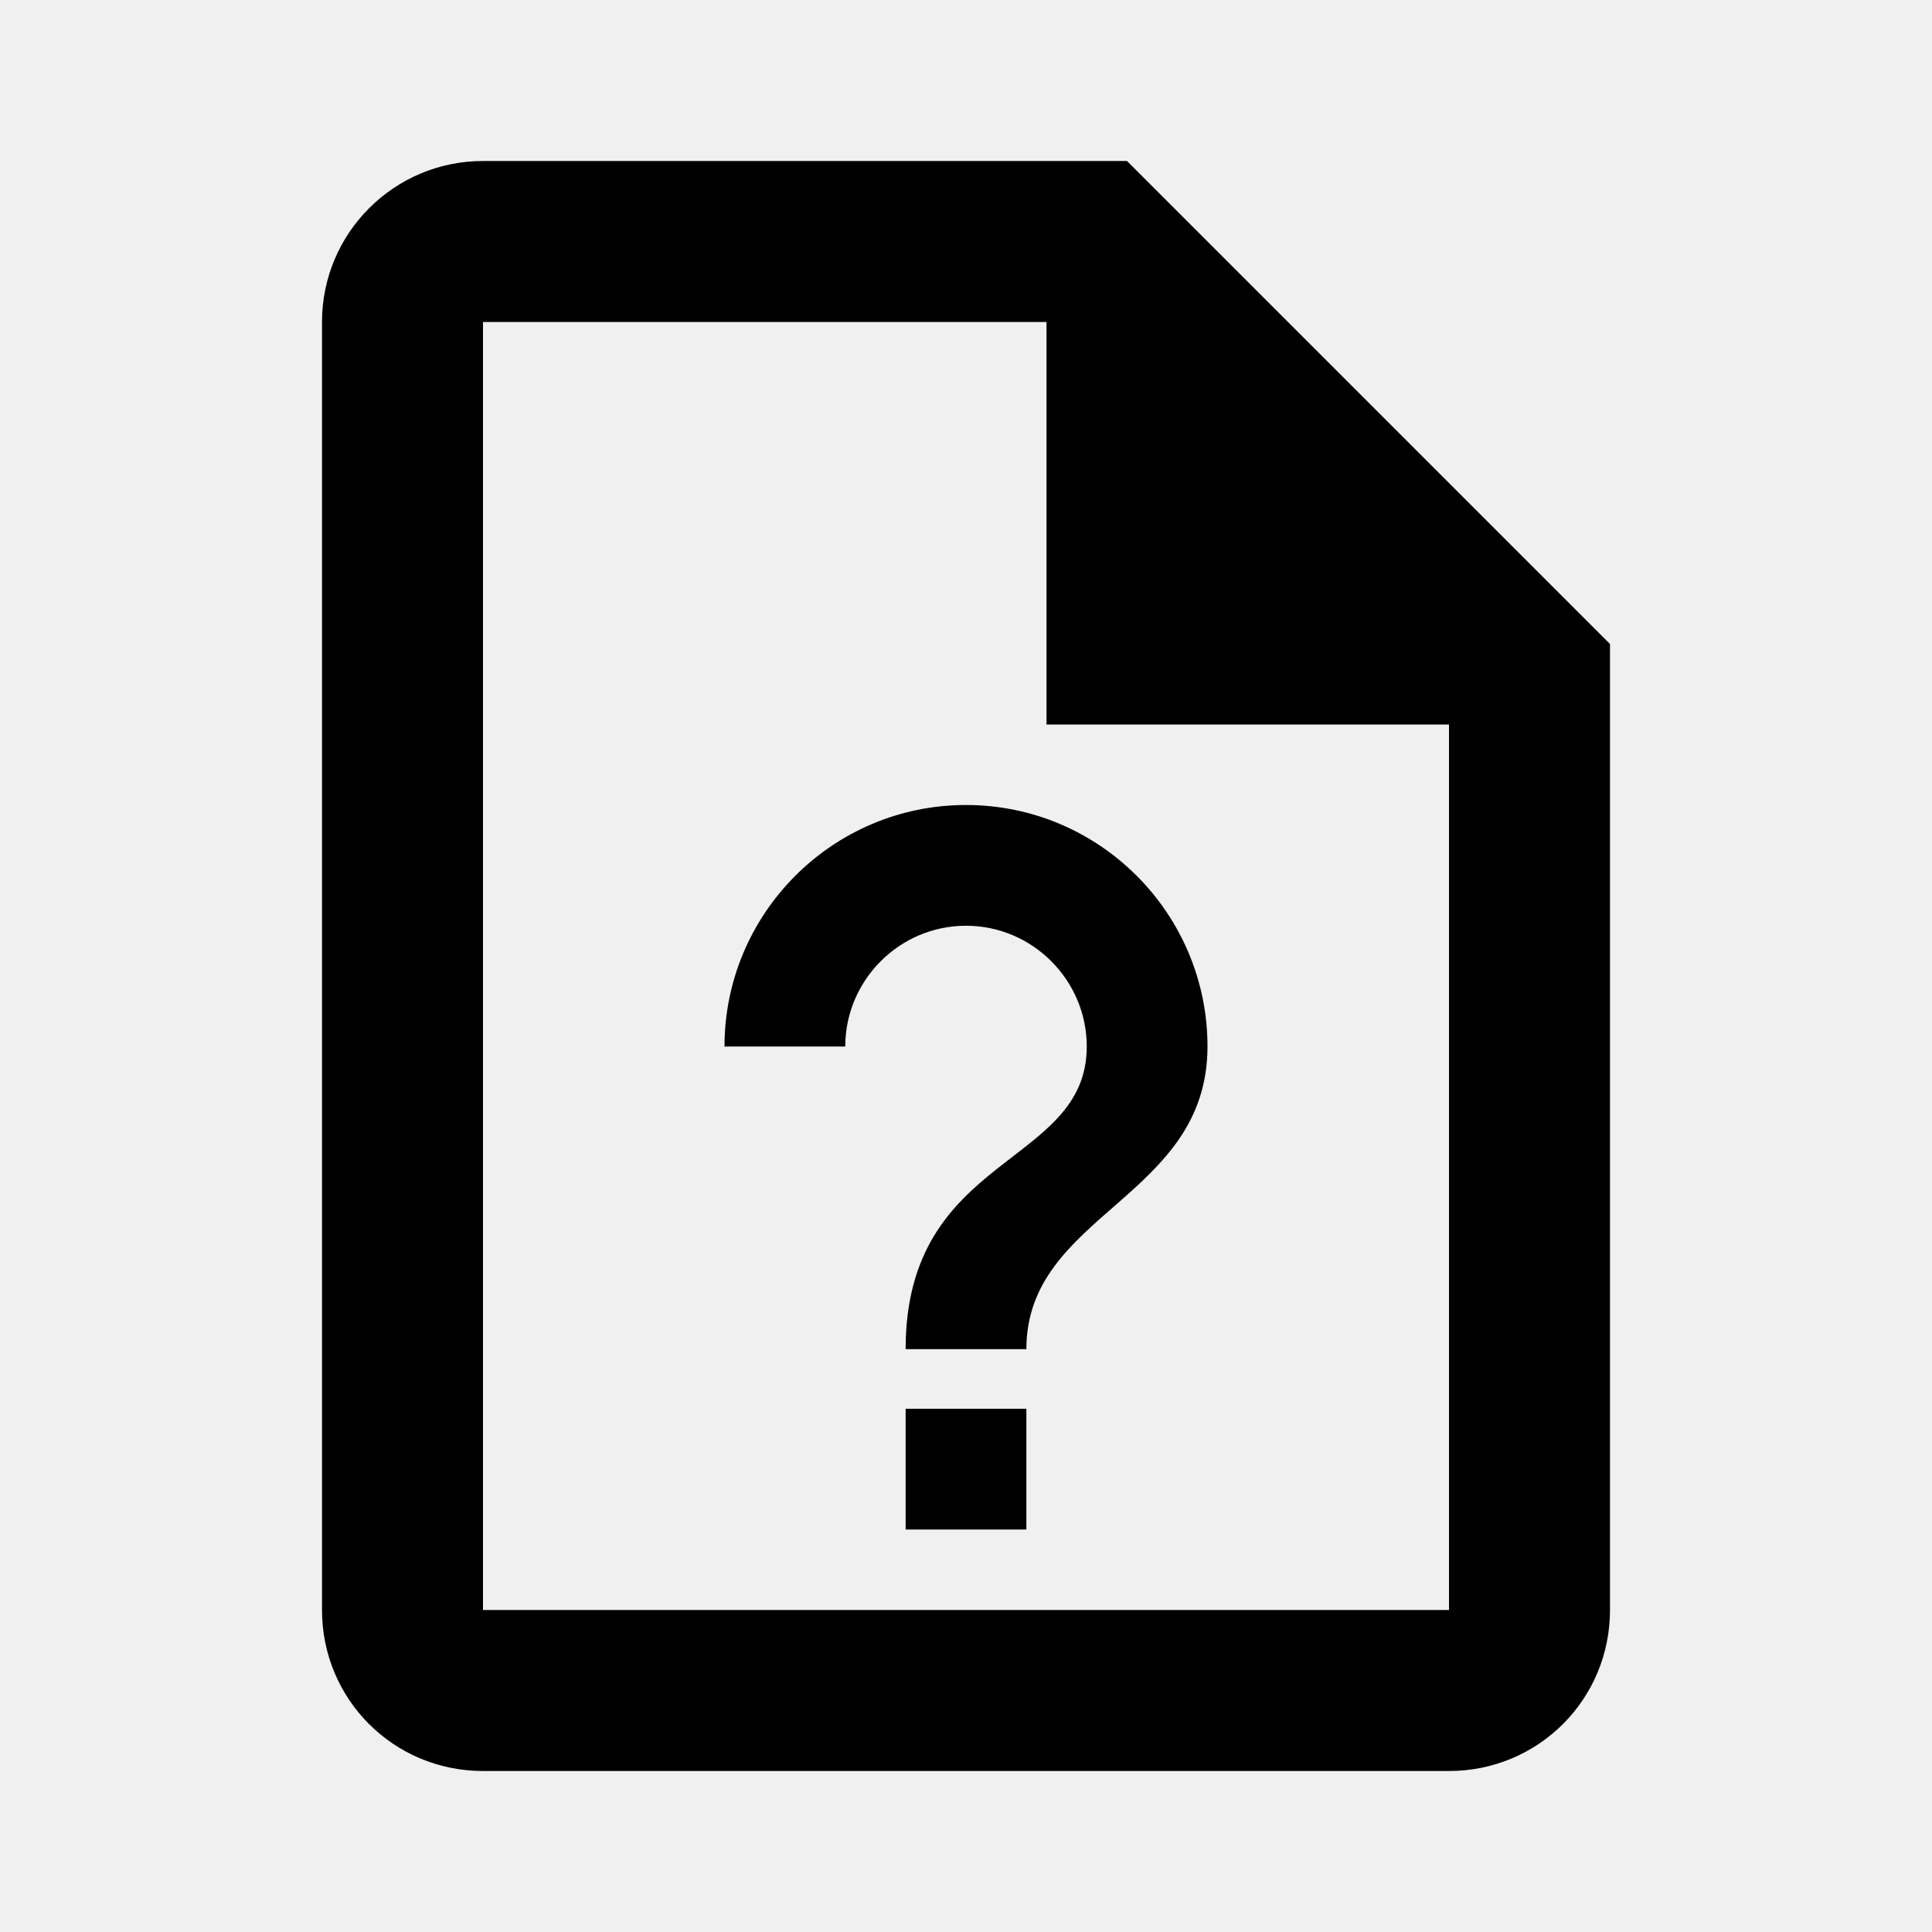
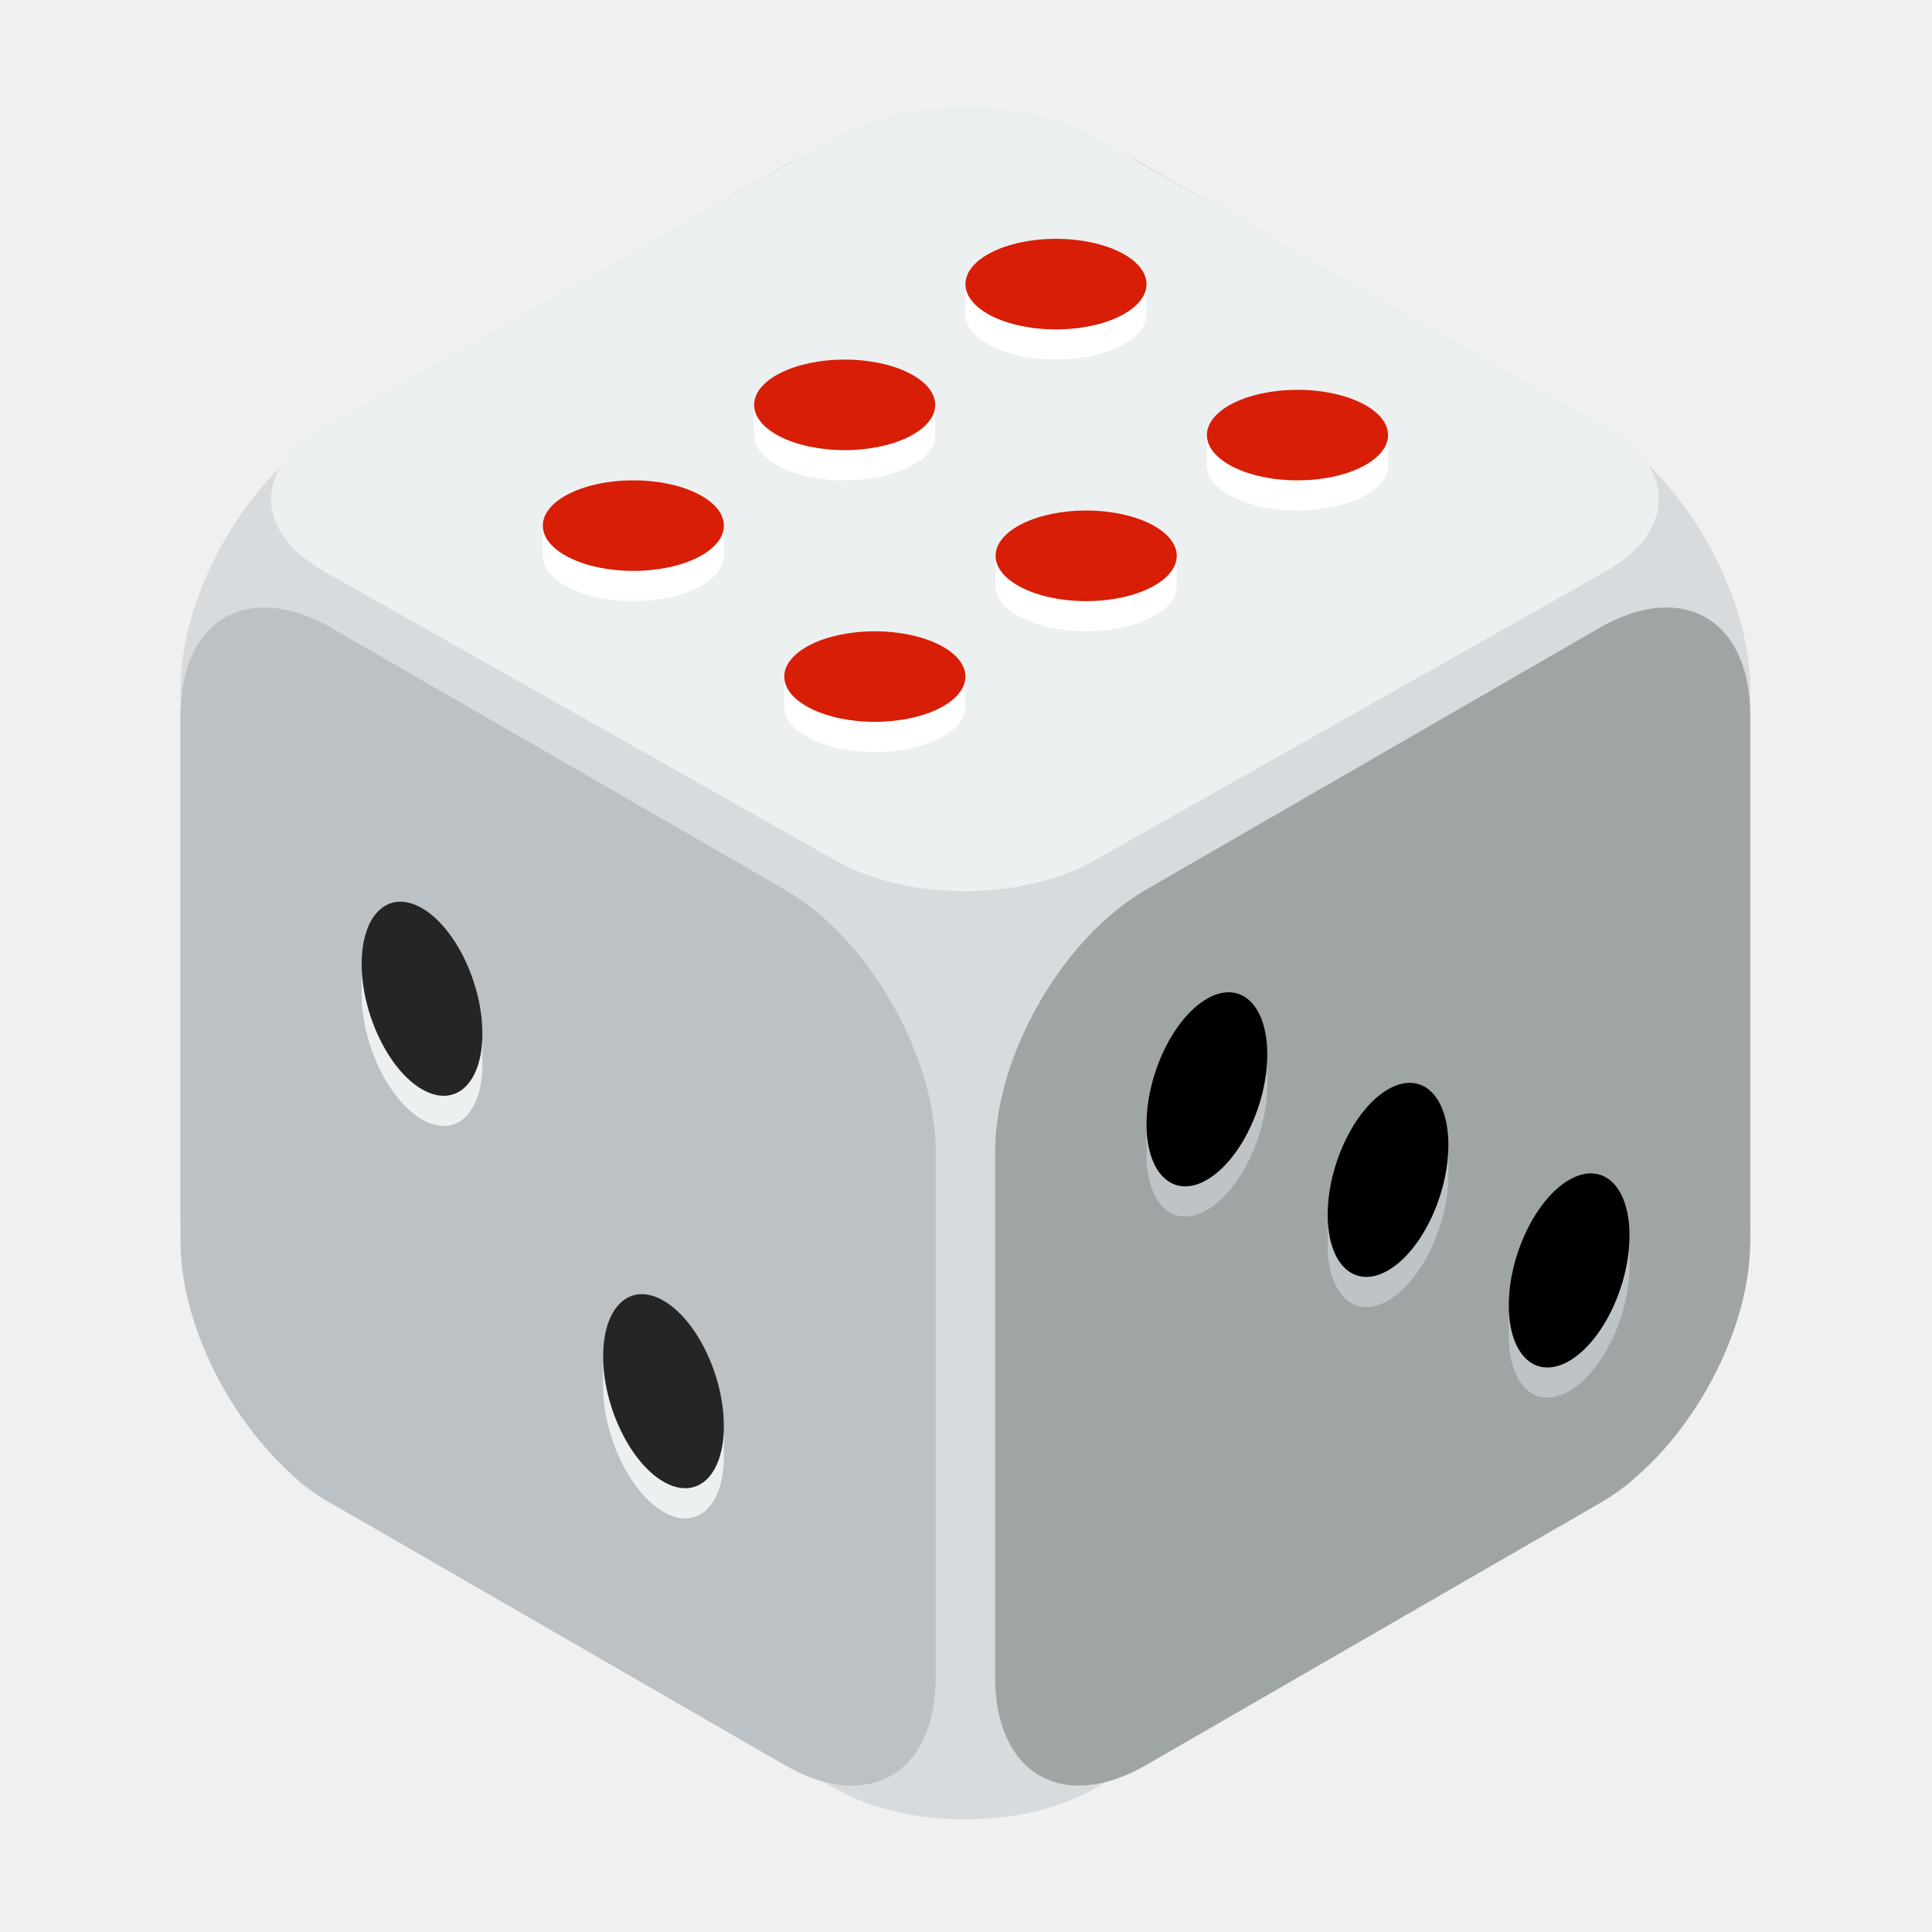
- <svg xmlns="http://www.w3.org/2000/svg" aria-hidden="true" role="img" class="iconify iconify--mdi" width="32" height="32" preserveAspectRatio="xMidYMid meet" viewBox="0 0 24 24">
-   <path fill="currentColor" d="M14 2H6a2 2 0 0 0-2 2v16c0 1.11.89 2 2 2h12c1.11 0 2-.89 2-2V8l-6-6m4 18H6V4h7v5h5v11m-3-7c0 1.89-2.25 2.07-2.25 3.76h-1.5c0-2.44 2.25-2.26 2.25-3.76c0-.82-.67-1.5-1.5-1.5s-1.5.68-1.5 1.5H9c0-1.65 1.34-3 3-3s3 1.35 3 3m-2.25 4.5V19h-1.5v-1.5h1.5Z" />
+ <svg xmlns="http://www.w3.org/2000/svg" t="1656492047107" class="icon" viewBox="0 0 1024 1024" version="1.1" p-id="1517" width="200" height="200">
+   <defs>
+     <style type="text/css">@font-face { font-family: feedback-iconfont; src: url("//at.alicdn.com/t/font_1031158_u69w8yhxdu.woff2?t=1630033759944") format("woff2"), url("//at.alicdn.com/t/font_1031158_u69w8yhxdu.woff?t=1630033759944") format("woff"), url("//at.alicdn.com/t/font_1031158_u69w8yhxdu.ttf?t=1630033759944") format("truetype"); }
+ </style>
+   </defs>
+   <path d="M881.91 700.834l-16.226 28.132c21.688 20.836 17.008 47.992-14.594 65.876L579.372 948.42c-37.532 21.21-98.352 21.21-135.86 0l-271.72-153.578c-31.766-17.954-36.344-45.344-14.29-66.18l-16.046-27.828c-26.984 0.64-45.79-20.132-45.79-57.086V365.342c0-51.25 35.844-113.492 80.062-139.016l240.156-138.64c44.226-25.524 80.062-4.688 80.062 46.562v120.344h31.5V134.248c0-51.25 35.836-72.086 80.024-46.562l240.156 138.64c44.226 25.524 80.062 87.766 80.062 139.016v278.406c0.004 36.954-18.802 57.726-45.778 57.086z" fill="#D7DBDE" p-id="1518" />
+   <path d="M175.73 332.858l240.156 138.64c44.226 25.524 80.062 87.774 80.062 139.024V888.92c0 51.25-35.836 72.124-80.062 46.602L175.73 796.88c-44.218-25.554-80.062-87.766-80.062-139.054V379.458c0-51.25 35.844-72.124 80.062-46.6z" fill="#BBC1C5" p-id="1519" />
+   <path d="M847.628 332.858l-240.156 138.64c-44.188 25.524-80.024 87.774-80.024 139.024V888.92c0 51.25 35.836 72.124 80.024 46.602l240.156-138.64c44.226-25.554 80.062-87.766 80.062-139.054V379.458c0.002-51.25-35.834-72.124-80.062-46.6z" fill="#9FA5A5" p-id="1520" />
+   <path d="M579.372 72.474l271.718 153.578c37.508 21.21 37.508 55.594 0 76.804l-271.718 153.578c-37.532 21.18-98.352 21.18-135.86 0l-271.72-153.576c-37.5-21.21-37.5-55.594 0-76.804l271.718-153.578c37.51-21.212 98.33-21.212 135.862-0.002z" fill="#ECF0F1" p-id="1521" />
+   <path d="M223.692 593.342c-17.688-10.18-32.008-39.946-32.008-66.454 0-26.5 14.32-39.742 32.008-29.524 17.68 10.18 32 39.946 32 66.454s-14.32 39.742-32 29.524z m127.984 208.016c-17.648-10.21-32.008-39.976-32.008-66.484s14.36-39.71 32.008-29.532c17.68 10.218 32 39.984 32 66.492s-14.32 39.71-32 29.524z m-127.984-224c-17.688-10.21-32.008-39.976-32.008-66.484s14.32-39.71 32.008-29.532c17.68 10.218 32 39.984 32 66.492s-14.32 39.71-32 29.524z m127.984 207.984c-17.648-10.18-32.008-39.946-32.008-66.454s14.36-39.742 32.008-29.532c17.68 10.188 32 39.954 32 66.454 0 26.548-14.32 39.742-32 29.532zM191.684 526.584V510.6l64.008 32.008v15.984l-64.008-32.008zM319.668 734.6v-16.016l64.008 32v16.024L319.668 734.6z" fill="#ECF0F1" p-id="1522" />
+   <path d="M223.692 577.358c-17.688-10.21-32.008-39.976-32.008-66.484s14.32-39.71 32.008-29.532c17.68 10.218 32 39.984 32 66.492s-14.32 39.71-32 29.524z m127.984 207.984c-17.648-10.18-32.008-39.946-32.008-66.454s14.36-39.742 32.008-29.532c17.68 10.188 32 39.954 32 66.454 0 26.548-14.32 39.742-32 29.532z" fill="#252525" p-id="1523" />
+   <path d="M639.684 641.374c-17.68 10.18-32.008-3.024-32.008-29.532s14.328-56.274 32.008-66.484c17.68-10.218 32.008 3.016 32.008 29.524s-14.328 56.272-32.008 66.492z m96.016 47.984c-17.688 10.188-32.008-3.016-32.008-29.524s14.32-56.274 32.008-66.492c17.648-10.18 31.968 3.024 31.968 29.532s-14.32 56.272-31.968 66.484z m95.976 47.992c-17.68 10.218-32-3.024-32-29.524 0-26.508 14.32-56.274 32-66.454 17.688-10.218 32.008 2.984 32.008 29.492 0 26.54-14.32 56.266-32.008 66.486z m-191.992-112c-17.68 10.218-32.008-3.024-32.008-29.524 0-26.508 14.328-56.274 32.008-66.454 17.68-10.218 32.008 2.984 32.008 29.492 0 26.54-14.328 56.274-32.008 66.486z m96.016 47.992c-17.688 10.21-32.008-2.984-32.008-29.532 0-26.508 14.32-56.266 32.008-66.454 17.648-10.21 31.968 3.024 31.968 29.532s-14.32 56.274-31.968 66.454z m95.976 48.024c-17.68 10.18-32-3.024-32-29.532 0-26.5 14.32-56.266 32-66.484 17.688-10.21 32.008 3.024 32.008 29.532 0 26.498-14.32 56.264-32.008 66.484z m-224-114.782V590.6l64.016-32.008v15.984l-64.016 32.008z m96.016 48.024v-16.024l63.976-32v16.016l-63.976 32.008z m95.984 47.992v-16.024l64.008-31.968v15.984L799.676 702.6z" fill="#BDC3C7" p-id="1524" />
+   <path d="M639.684 625.35c-17.68 10.218-32.008-3.024-32.008-29.524 0-26.508 14.328-56.274 32.008-66.454 17.68-10.218 32.008 2.984 32.008 29.492 0 26.54-14.328 56.274-32.008 66.486z m96.016 47.992c-17.688 10.21-32.008-2.984-32.008-29.532 0-26.508 14.32-56.266 32.008-66.454 17.648-10.21 31.968 3.024 31.968 29.532s-14.32 56.274-31.968 66.454z m95.976 48.024c-17.68 10.18-32-3.024-32-29.532 0-26.5 14.32-56.266 32-66.484 17.688-10.21 32.008 3.024 32.008 29.532 0 26.498-14.32 56.264-32.008 66.484z" p-id="1525" />
+   <path d="M559.692 190.584c-26.508 0-47.992-10.718-47.992-23.992s21.484-24 47.992-24 47.984 10.726 47.984 24-21.476 23.992-47.984 23.992z m127.984 80c-26.508 0-47.992-10.726-47.992-24 0-13.234 21.484-23.992 47.992-23.992s48.024 10.758 48.024 23.992c0 13.274-21.516 24-48.024 24z m-239.984-15.992c-26.508 0-47.992-10.758-47.992-23.992 0-13.274 21.484-23.992 47.992-23.992 26.5 0 47.984 10.718 47.984 23.992 0 13.234-21.484 23.992-47.984 23.992z m127.984 80c-26.508 0-47.992-10.758-47.992-24 0-13.266 21.484-23.992 47.992-23.992s48.024 10.726 48.024 23.992c0 13.242-21.516 24-48.024 24z m-239.984-15.984c-26.508 0-47.992-10.758-47.992-24.032 0-13.234 21.484-23.992 47.992-23.992s47.984 10.758 47.984 23.992c0 13.274-21.476 24.032-47.984 24.032z m127.984 79.992c-26.508 0-47.992-10.758-47.992-23.992 0-13.274 21.484-24.032 47.992-24.032s48.024 10.758 48.024 24.032c0 13.234-21.516 23.992-48.024 23.992z m96.016-224c-26.508 0-47.992-10.758-47.992-23.992 0-13.274 21.484-24.032 47.992-24.032s47.984 10.758 47.984 24.032c0 13.234-21.476 23.992-47.984 23.992z m127.984 79.992c-26.508 0-47.992-10.758-47.992-23.992 0-13.274 21.484-23.992 47.992-23.992s48.024 10.718 48.024 23.992c0 13.234-21.516 23.992-48.024 23.992z m-239.984-16.016c-26.508 0-47.992-10.726-47.992-23.992 0-13.242 21.484-24 47.992-24 26.5 0 47.984 10.758 47.984 24 0 13.266-21.484 23.992-47.984 23.992z m127.984 80.032c-26.508 0-47.992-10.758-47.992-24.032 0-13.234 21.484-23.992 47.992-23.992s48.024 10.758 48.024 23.992c0 13.274-21.516 24.032-48.024 24.032z m-239.984-16.024c-26.508 0-47.992-10.726-47.992-23.992 0-13.274 21.484-24 47.992-24s47.984 10.726 47.984 24c0 13.266-21.476 23.992-47.984 23.992z m127.984 80c-26.508 0-47.992-10.726-47.992-24 0-13.234 21.484-23.992 47.992-23.992s48.024 10.758 48.024 23.992c0 13.274-21.516 24-48.024 24z m-175.976-88.008v-15.984h95.976v15.984H287.7z m127.984 80.032v-16.024h96.016v16.024h-96.016zM399.7 230.6v-16.016h95.976v16.016H399.7z m127.984 79.992v-16.016h96.016v16.016h-96.016z m-15.984-144v-15.984h95.976v15.984H511.7z m127.984 79.992V230.6h96.016v15.984h-96.016z" fill="#FFFFFF" p-id="1526" />
+   <path d="M559.692 174.6c-26.508 0-47.992-10.758-47.992-23.992 0-13.274 21.484-24.032 47.992-24.032s47.984 10.758 47.984 24.032c0 13.234-21.476 23.992-47.984 23.992z m127.984 79.992c-26.508 0-47.992-10.758-47.992-23.992 0-13.274 21.484-23.992 47.992-23.992s48.024 10.718 48.024 23.992c0 13.234-21.516 23.992-48.024 23.992z m-239.984-16.016c-26.508 0-47.992-10.726-47.992-23.992 0-13.242 21.484-24 47.992-24 26.5 0 47.984 10.758 47.984 24 0 13.266-21.484 23.992-47.984 23.992z m127.984 80.032c-26.508 0-47.992-10.758-47.992-24.032 0-13.234 21.484-23.992 47.992-23.992s48.024 10.758 48.024 23.992c0 13.274-21.516 24.032-48.024 24.032z m-239.984-16.024c-26.508 0-47.992-10.726-47.992-23.992 0-13.274 21.484-24 47.992-24s47.984 10.726 47.984 24c0 13.266-21.476 23.992-47.984 23.992z m127.984 80c-26.508 0-47.992-10.726-47.992-24 0-13.234 21.484-23.992 47.992-23.992s48.024 10.758 48.024 23.992c0 13.274-21.516 24-48.024 24z" fill="#d81e06" p-id="1527" data-spm-anchor-id="a313x.7781069.0.i0" class="selected" />
</svg>
